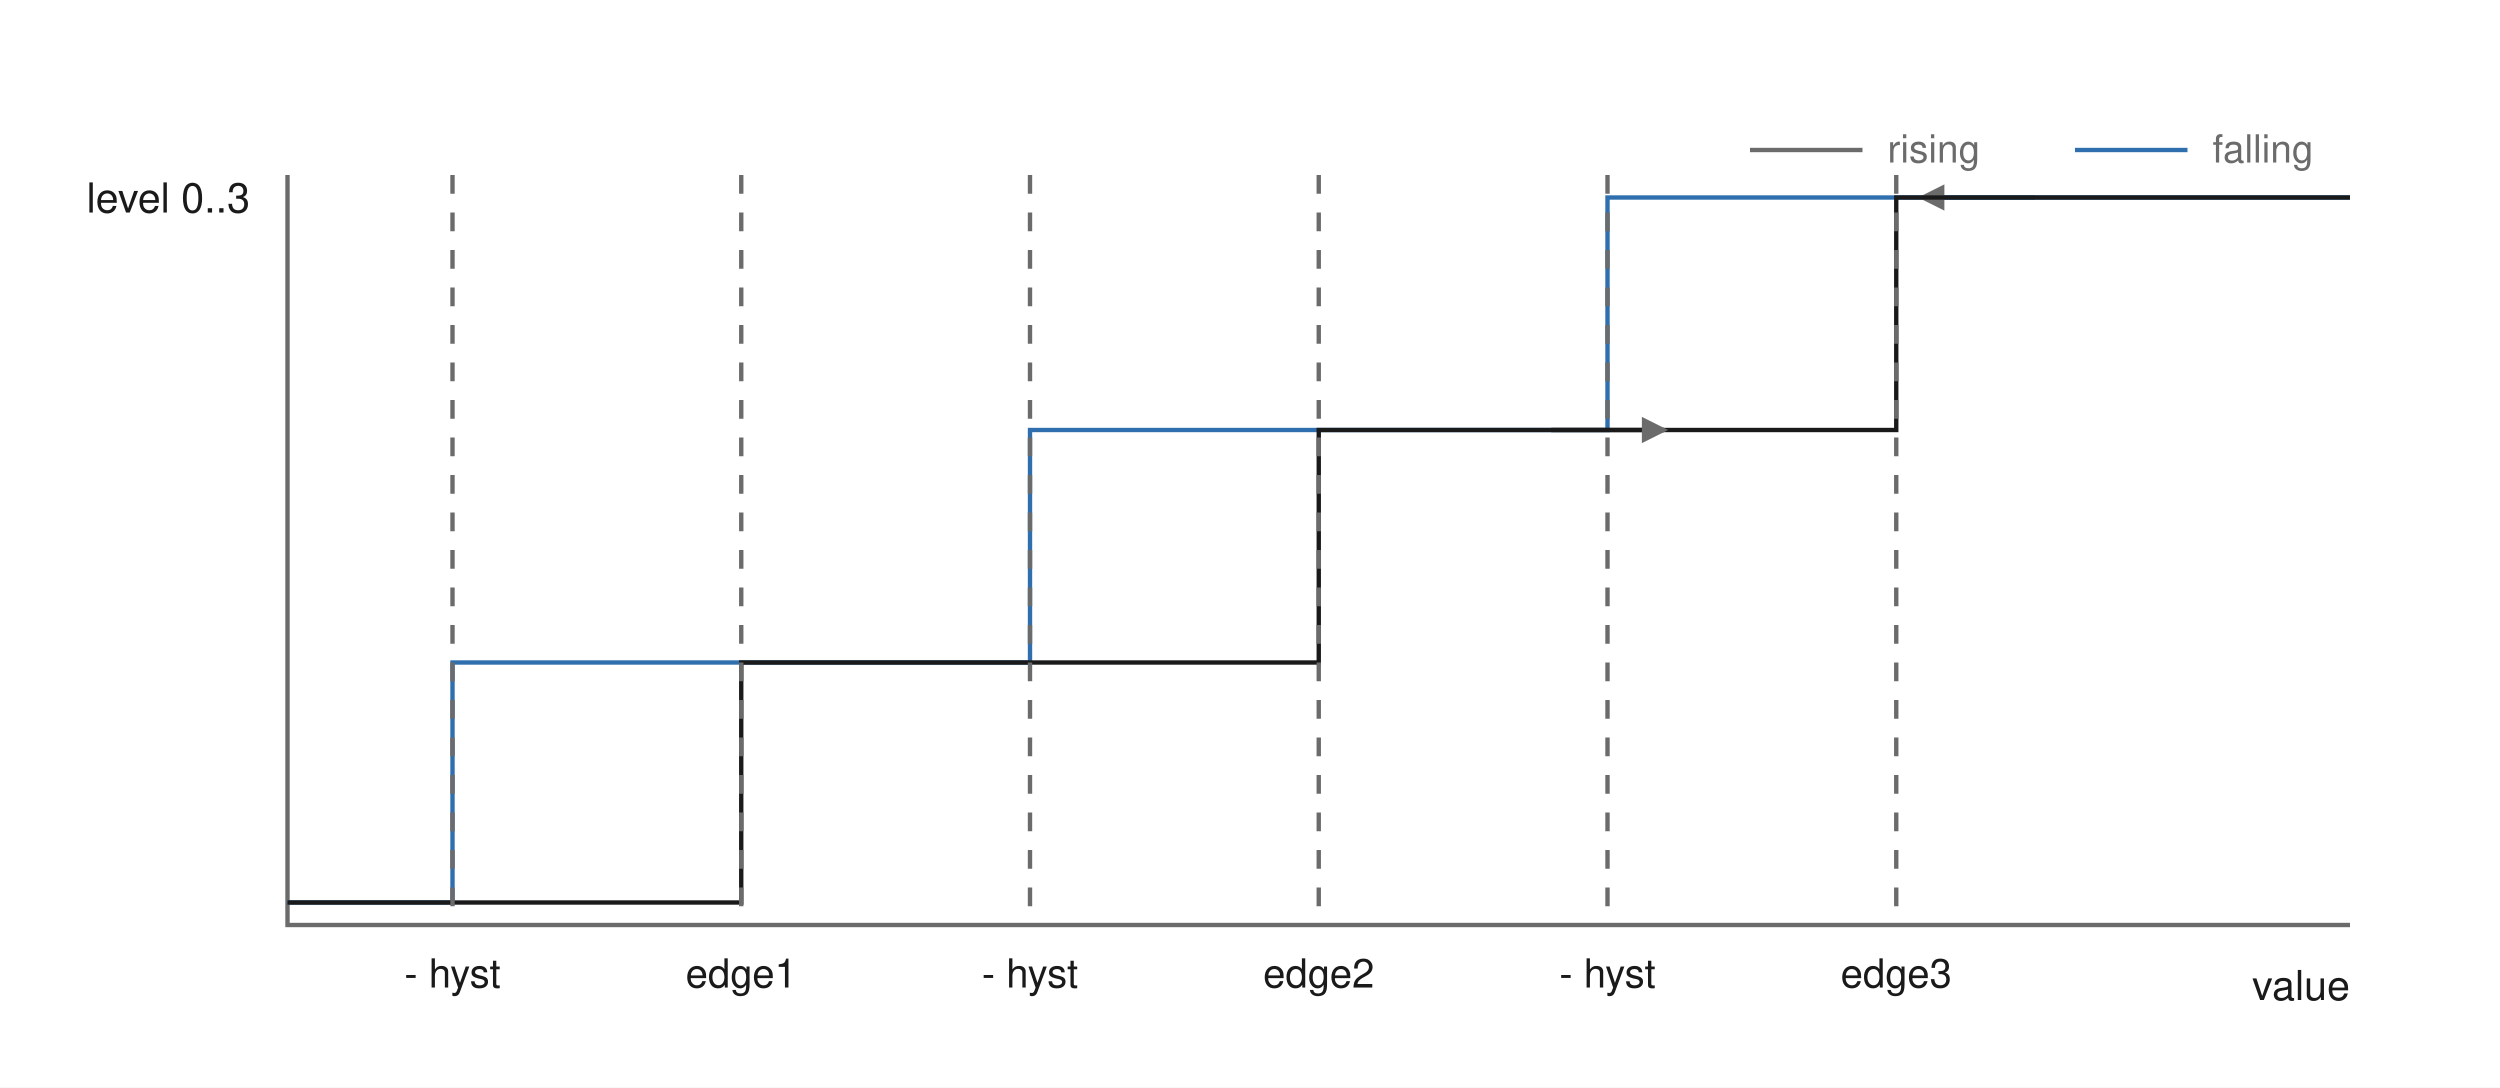
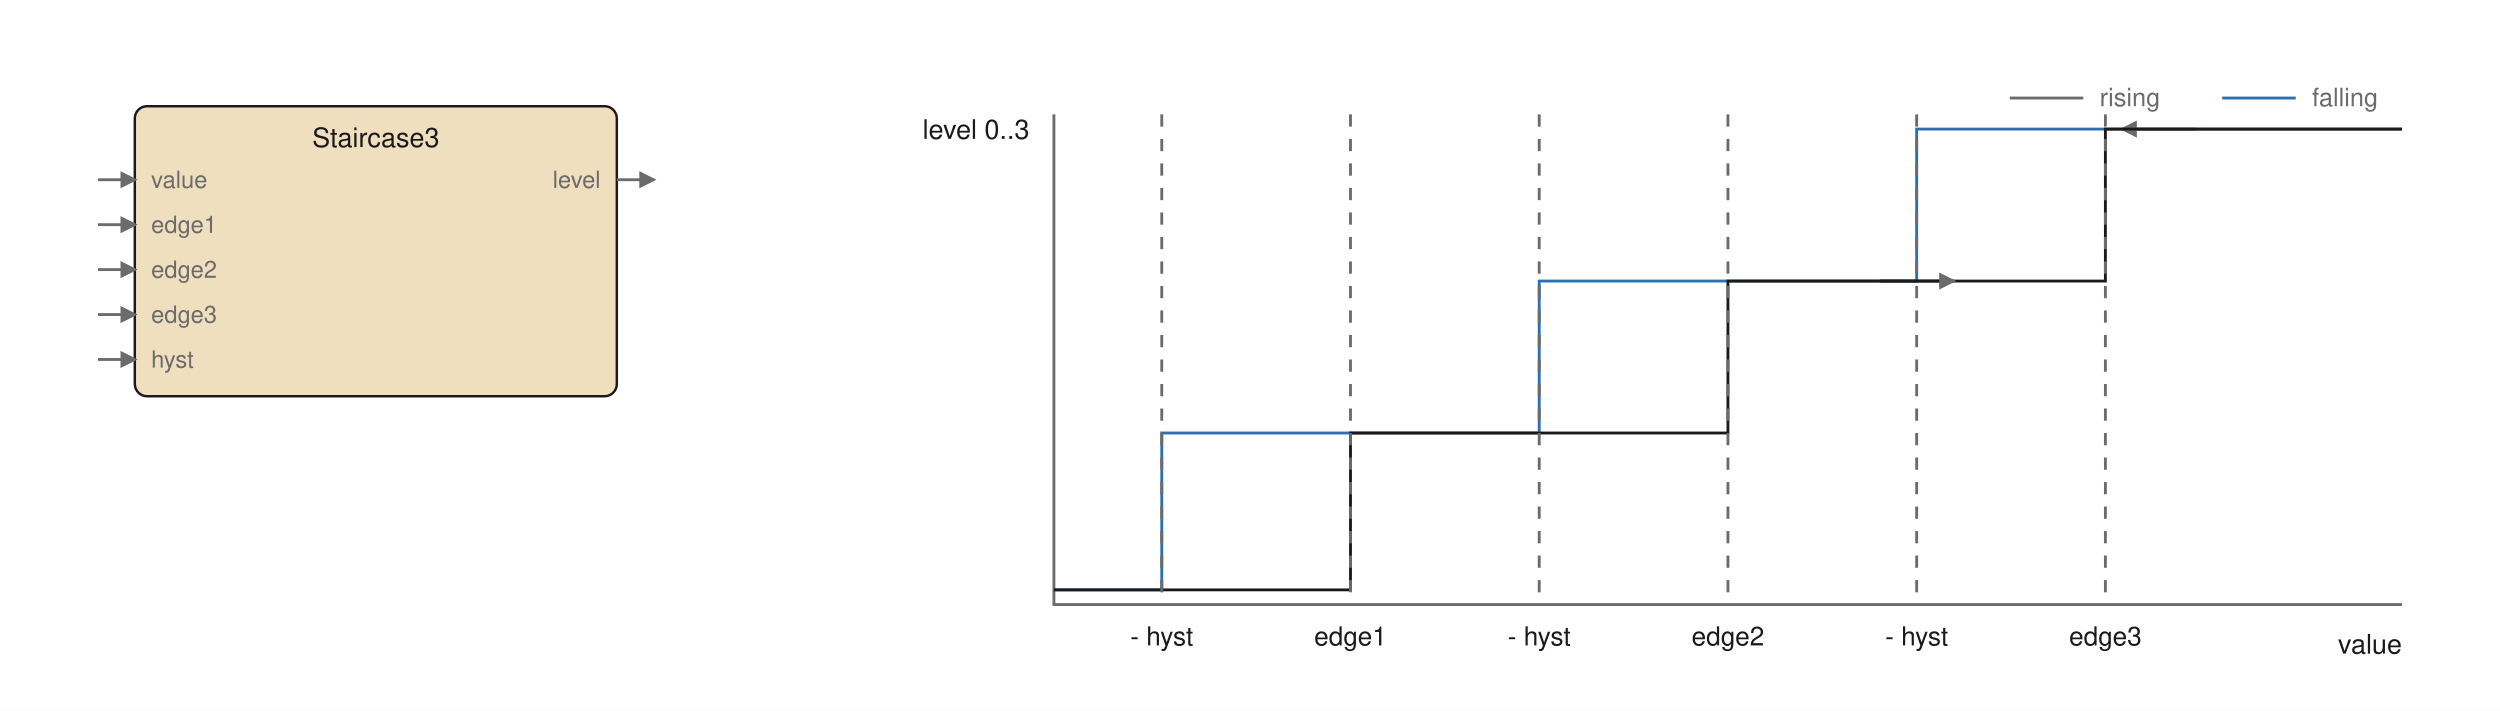
- <svg xmlns="http://www.w3.org/2000/svg" width="400" height="174" viewBox="0 0 400 174" style="max-width:100%;height:auto" content="&lt;mxfile host=&quot;app.diagrams.net&quot; type=&quot;device&quot;&gt;&lt;diagram id=&quot;block_Staircase3&quot; name=&quot;block_Staircase3&quot;&gt;&lt;mxGraphModel dx=&quot;400&quot; dy=&quot;174&quot; grid=&quot;0&quot; gridSize=&quot;10&quot; guides=&quot;1&quot; tooltips=&quot;1&quot; connect=&quot;1&quot; arrows=&quot;1&quot; fold=&quot;1&quot; page=&quot;1&quot; pageScale=&quot;1&quot; pageWidth=&quot;400&quot; pageHeight=&quot;174&quot; math=&quot;0&quot; shadow=&quot;0&quot;&gt;&lt;root&gt;&lt;mxCell id=&quot;0&quot;/&gt;&lt;mxCell id=&quot;1&quot; parent=&quot;0&quot;/&gt;&lt;mxCell id=&quot;e2&quot; value=&quot;&quot; style=&quot;edgeStyle=none;html=1;strokeColor=#6b6b6b;endArrow=none&quot; edge=&quot;1&quot; parent=&quot;1&quot;&gt;&lt;mxGeometry relative=&quot;1&quot; as=&quot;geometry&quot;&gt;&lt;mxPoint x=&quot;46&quot; y=&quot;28&quot; as=&quot;sourcePoint&quot;/&gt;&lt;mxPoint x=&quot;376&quot; y=&quot;148&quot; as=&quot;targetPoint&quot;/&gt;&lt;Array as=&quot;points&quot;&gt;&lt;mxPoint x=&quot;46&quot; y=&quot;148&quot;/&gt;&lt;/Array&gt;&lt;/mxGeometry&gt;&lt;/mxCell&gt;&lt;mxCell id=&quot;n3&quot; value=&quot;level 0..3&quot; style=&quot;text;html=1;fontSize=6;fontColor=#1a1a1a;align=left&quot; vertex=&quot;1&quot; parent=&quot;1&quot;&gt;&lt;mxGeometry x=&quot;40&quot; y=&quot;27.4&quot; width=&quot;50&quot; height=&quot;10.6&quot; as=&quot;geometry&quot;/&gt;&lt;/mxCell&gt;&lt;mxCell id=&quot;n4&quot; value=&quot;value&quot; style=&quot;text;html=1;fontSize=6;fontColor=#1a1a1a;align=left&quot; vertex=&quot;1&quot; parent=&quot;1&quot;&gt;&lt;mxGeometry x=&quot;376&quot; y=&quot;153.4&quot; width=&quot;40&quot; height=&quot;10.6&quot; as=&quot;geometry&quot;/&gt;&lt;/mxCell&gt;&lt;mxCell id=&quot;e5&quot; value=&quot;&quot; style=&quot;edgeStyle=none;html=1;strokeColor=#2f6fae;endArrow=none&quot; edge=&quot;1&quot; parent=&quot;1&quot;&gt;&lt;mxGeometry relative=&quot;1&quot; as=&quot;geometry&quot;&gt;&lt;mxPoint x=&quot;376.0&quot; y=&quot;31.6&quot; as=&quot;sourcePoint&quot;/&gt;&lt;mxPoint x=&quot;46.0&quot; y=&quot;144.4&quot; as=&quot;targetPoint&quot;/&gt;&lt;Array as=&quot;points&quot;&gt;&lt;mxPoint x=&quot;257.2&quot; y=&quot;31.6&quot;/&gt;&lt;mxPoint x=&quot;257.2&quot; y=&quot;68.8&quot;/&gt;&lt;mxPoint x=&quot;164.8&quot; y=&quot;68.8&quot;/&gt;&lt;mxPoint x=&quot;164.8&quot; y=&quot;106.0&quot;/&gt;&lt;mxPoint x=&quot;72.4&quot; y=&quot;106.0&quot;/&gt;&lt;mxPoint x=&quot;72.4&quot; y=&quot;144.4&quot;/&gt;&lt;/Array&gt;&lt;/mxGeometry&gt;&lt;/mxCell&gt;&lt;mxCell id=&quot;e6&quot; value=&quot;&quot; style=&quot;edgeStyle=none;html=1;strokeColor=#2f6fae;endArrow=block&quot; edge=&quot;1&quot; parent=&quot;1&quot;&gt;&lt;mxGeometry relative=&quot;1&quot; as=&quot;geometry&quot;&gt;&lt;mxPoint x=&quot;325.6&quot; y=&quot;31.6&quot; as=&quot;sourcePoint&quot;/&gt;&lt;mxPoint x=&quot;307.6&quot; y=&quot;31.6&quot; as=&quot;targetPoint&quot;/&gt;&lt;/mxGeometry&gt;&lt;/mxCell&gt;&lt;mxCell id=&quot;e7&quot; value=&quot;&quot; style=&quot;edgeStyle=none;html=1;strokeColor=#1a1a1a;endArrow=none&quot; edge=&quot;1&quot; parent=&quot;1&quot;&gt;&lt;mxGeometry relative=&quot;1&quot; as=&quot;geometry&quot;&gt;&lt;mxPoint x=&quot;46.0&quot; y=&quot;144.4&quot; as=&quot;sourcePoint&quot;/&gt;&lt;mxPoint x=&quot;376.0&quot; y=&quot;31.6&quot; as=&quot;targetPoint&quot;/&gt;&lt;Array as=&quot;points&quot;&gt;&lt;mxPoint x=&quot;118.6&quot; y=&quot;144.4&quot;/&gt;&lt;mxPoint x=&quot;118.6&quot; y=&quot;106.0&quot;/&gt;&lt;mxPoint x=&quot;211.0&quot; y=&quot;106.0&quot;/&gt;&lt;mxPoint x=&quot;211.0&quot; y=&quot;68.8&quot;/&gt;&lt;mxPoint x=&quot;303.4&quot; y=&quot;68.8&quot;/&gt;&lt;mxPoint x=&quot;303.4&quot; y=&quot;31.6&quot;/&gt;&lt;/Array&gt;&lt;/mxGeometry&gt;&lt;/mxCell&gt;&lt;mxCell id=&quot;e8&quot; value=&quot;&quot; style=&quot;edgeStyle=none;html=1;strokeColor=#1a1a1a;endArrow=block&quot; edge=&quot;1&quot; parent=&quot;1&quot;&gt;&lt;mxGeometry relative=&quot;1&quot; as=&quot;geometry&quot;&gt;&lt;mxPoint x=&quot;248.2&quot; y=&quot;68.8&quot; as=&quot;sourcePoint&quot;/&gt;&lt;mxPoint x=&quot;266.2&quot; y=&quot;68.8&quot; as=&quot;targetPoint&quot;/&gt;&lt;/mxGeometry&gt;&lt;/mxCell&gt;&lt;mxCell id=&quot;e9&quot; value=&quot;&quot; style=&quot;edgeStyle=none;html=1;strokeColor=#6b6b6b;endArrow=none&quot; edge=&quot;1&quot; parent=&quot;1&quot;&gt;&lt;mxGeometry relative=&quot;1&quot; as=&quot;geometry&quot;&gt;&lt;mxPoint x=&quot;280&quot; y=&quot;24&quot; as=&quot;sourcePoint&quot;/&gt;&lt;mxPoint x=&quot;298&quot; y=&quot;24&quot; as=&quot;targetPoint&quot;/&gt;&lt;/mxGeometry&gt;&lt;/mxCell&gt;&lt;mxCell id=&quot;n10&quot; value=&quot;rising&quot; style=&quot;text;html=1;fontSize=6;fontColor=#6b6b6b;align=left&quot; vertex=&quot;1&quot; parent=&quot;1&quot;&gt;&lt;mxGeometry x=&quot;302&quot; y=&quot;19.8&quot; width=&quot;40&quot; height=&quot;10.2&quot; as=&quot;geometry&quot;/&gt;&lt;/mxCell&gt;&lt;mxCell id=&quot;e11&quot; value=&quot;&quot; style=&quot;edgeStyle=none;html=1;strokeColor=#2f6fae;endArrow=none&quot; edge=&quot;1&quot; parent=&quot;1&quot;&gt;&lt;mxGeometry relative=&quot;1&quot; as=&quot;geometry&quot;&gt;&lt;mxPoint x=&quot;332&quot; y=&quot;24&quot; as=&quot;sourcePoint&quot;/&gt;&lt;mxPoint x=&quot;350&quot; y=&quot;24&quot; as=&quot;targetPoint&quot;/&gt;&lt;/mxGeometry&gt;&lt;/mxCell&gt;&lt;mxCell id=&quot;n12&quot; value=&quot;falling&quot; style=&quot;text;html=1;fontSize=6;fontColor=#6b6b6b;align=left&quot; vertex=&quot;1&quot; parent=&quot;1&quot;&gt;&lt;mxGeometry x=&quot;354&quot; y=&quot;19.8&quot; width=&quot;40&quot; height=&quot;10.2&quot; as=&quot;geometry&quot;/&gt;&lt;/mxCell&gt;&lt;mxCell id=&quot;e13&quot; value=&quot;&quot; style=&quot;edgeStyle=none;html=1;strokeColor=#6b6b6b;endArrow=none;dashed=1&quot; edge=&quot;1&quot; parent=&quot;1&quot;&gt;&lt;mxGeometry relative=&quot;1&quot; as=&quot;geometry&quot;&gt;&lt;mxPoint x=&quot;72.4&quot; y=&quot;28&quot; as=&quot;sourcePoint&quot;/&gt;&lt;mxPoint x=&quot;72.4&quot; y=&quot;148&quot; as=&quot;targetPoint&quot;/&gt;&lt;/mxGeometry&gt;&lt;/mxCell&gt;&lt;mxCell id=&quot;n14&quot; value=&quot;- hyst&quot; style=&quot;text;html=1;fontSize=6;fontColor=#1a1a1a;align=center&quot; vertex=&quot;1&quot; parent=&quot;1&quot;&gt;&lt;mxGeometry x=&quot;72.4&quot; y=&quot;151.6&quot; width=&quot;40&quot; height=&quot;10.4&quot; as=&quot;geometry&quot;/&gt;&lt;/mxCell&gt;&lt;mxCell id=&quot;e15&quot; value=&quot;&quot; style=&quot;edgeStyle=none;html=1;strokeColor=#6b6b6b;endArrow=none;dashed=1&quot; edge=&quot;1&quot; parent=&quot;1&quot;&gt;&lt;mxGeometry relative=&quot;1&quot; as=&quot;geometry&quot;&gt;&lt;mxPoint x=&quot;118.6&quot; y=&quot;28&quot; as=&quot;sourcePoint&quot;/&gt;&lt;mxPoint x=&quot;118.6&quot; y=&quot;148&quot; as=&quot;targetPoint&quot;/&gt;&lt;/mxGeometry&gt;&lt;/mxCell&gt;&lt;mxCell id=&quot;n16&quot; value=&quot;edge1&quot; style=&quot;text;html=1;fontSize=6;fontColor=#1a1a1a;align=center&quot; vertex=&quot;1&quot; parent=&quot;1&quot;&gt;&lt;mxGeometry x=&quot;118.6&quot; y=&quot;151.6&quot; width=&quot;40&quot; height=&quot;10.4&quot; as=&quot;geometry&quot;/&gt;&lt;/mxCell&gt;&lt;mxCell id=&quot;e17&quot; value=&quot;&quot; style=&quot;edgeStyle=none;html=1;strokeColor=#6b6b6b;endArrow=none;dashed=1&quot; edge=&quot;1&quot; parent=&quot;1&quot;&gt;&lt;mxGeometry relative=&quot;1&quot; as=&quot;geometry&quot;&gt;&lt;mxPoint x=&quot;164.8&quot; y=&quot;28&quot; as=&quot;sourcePoint&quot;/&gt;&lt;mxPoint x=&quot;164.8&quot; y=&quot;148&quot; as=&quot;targetPoint&quot;/&gt;&lt;/mxGeometry&gt;&lt;/mxCell&gt;&lt;mxCell id=&quot;n18&quot; value=&quot;- hyst&quot; style=&quot;text;html=1;fontSize=6;fontColor=#1a1a1a;align=center&quot; vertex=&quot;1&quot; parent=&quot;1&quot;&gt;&lt;mxGeometry x=&quot;164.8&quot; y=&quot;151.6&quot; width=&quot;40&quot; height=&quot;10.4&quot; as=&quot;geometry&quot;/&gt;&lt;/mxCell&gt;&lt;mxCell id=&quot;e19&quot; value=&quot;&quot; style=&quot;edgeStyle=none;html=1;strokeColor=#6b6b6b;endArrow=none;dashed=1&quot; edge=&quot;1&quot; parent=&quot;1&quot;&gt;&lt;mxGeometry relative=&quot;1&quot; as=&quot;geometry&quot;&gt;&lt;mxPoint x=&quot;211.0&quot; y=&quot;28&quot; as=&quot;sourcePoint&quot;/&gt;&lt;mxPoint x=&quot;211.0&quot; y=&quot;148&quot; as=&quot;targetPoint&quot;/&gt;&lt;/mxGeometry&gt;&lt;/mxCell&gt;&lt;mxCell id=&quot;n20&quot; value=&quot;edge2&quot; style=&quot;text;html=1;fontSize=6;fontColor=#1a1a1a;align=center&quot; vertex=&quot;1&quot; parent=&quot;1&quot;&gt;&lt;mxGeometry x=&quot;211.0&quot; y=&quot;151.6&quot; width=&quot;40&quot; height=&quot;10.4&quot; as=&quot;geometry&quot;/&gt;&lt;/mxCell&gt;&lt;mxCell id=&quot;e21&quot; value=&quot;&quot; style=&quot;edgeStyle=none;html=1;strokeColor=#6b6b6b;endArrow=none;dashed=1&quot; edge=&quot;1&quot; parent=&quot;1&quot;&gt;&lt;mxGeometry relative=&quot;1&quot; as=&quot;geometry&quot;&gt;&lt;mxPoint x=&quot;257.2&quot; y=&quot;28&quot; as=&quot;sourcePoint&quot;/&gt;&lt;mxPoint x=&quot;257.2&quot; y=&quot;148&quot; as=&quot;targetPoint&quot;/&gt;&lt;/mxGeometry&gt;&lt;/mxCell&gt;&lt;mxCell id=&quot;n22&quot; value=&quot;- hyst&quot; style=&quot;text;html=1;fontSize=6;fontColor=#1a1a1a;align=center&quot; vertex=&quot;1&quot; parent=&quot;1&quot;&gt;&lt;mxGeometry x=&quot;257.2&quot; y=&quot;151.6&quot; width=&quot;40&quot; height=&quot;10.4&quot; as=&quot;geometry&quot;/&gt;&lt;/mxCell&gt;&lt;mxCell id=&quot;e23&quot; value=&quot;&quot; style=&quot;edgeStyle=none;html=1;strokeColor=#6b6b6b;endArrow=none;dashed=1&quot; edge=&quot;1&quot; parent=&quot;1&quot;&gt;&lt;mxGeometry relative=&quot;1&quot; as=&quot;geometry&quot;&gt;&lt;mxPoint x=&quot;303.4&quot; y=&quot;28&quot; as=&quot;sourcePoint&quot;/&gt;&lt;mxPoint x=&quot;303.4&quot; y=&quot;148&quot; as=&quot;targetPoint&quot;/&gt;&lt;/mxGeometry&gt;&lt;/mxCell&gt;&lt;mxCell id=&quot;n24&quot; value=&quot;edge3&quot; style=&quot;text;html=1;fontSize=6;fontColor=#1a1a1a;align=center&quot; vertex=&quot;1&quot; parent=&quot;1&quot;&gt;&lt;mxGeometry x=&quot;303.4&quot; y=&quot;151.6&quot; width=&quot;40&quot; height=&quot;10.4&quot; as=&quot;geometry&quot;/&gt;&lt;/mxCell&gt;&lt;/root&gt;&lt;/mxGraphModel&gt;&lt;/diagram&gt;&lt;/mxfile&gt;">
+ <svg xmlns="http://www.w3.org/2000/svg" width="612.0" height="174" viewBox="0 0 612.0 174" style="max-width:100%;height:auto" content="&lt;mxfile host=&quot;app.diagrams.net&quot; type=&quot;device&quot;&gt;&lt;diagram id=&quot;block_Staircase3&quot; name=&quot;block_Staircase3&quot;&gt;&lt;mxGraphModel dx=&quot;612.0&quot; dy=&quot;174&quot; grid=&quot;0&quot; gridSize=&quot;10&quot; guides=&quot;1&quot; tooltips=&quot;1&quot; connect=&quot;1&quot; arrows=&quot;1&quot; fold=&quot;1&quot; page=&quot;1&quot; pageScale=&quot;1&quot; pageWidth=&quot;612.0&quot; pageHeight=&quot;174&quot; math=&quot;0&quot; shadow=&quot;0&quot;&gt;&lt;root&gt;&lt;mxCell id=&quot;0&quot;/&gt;&lt;mxCell id=&quot;1&quot; parent=&quot;0&quot;/&gt;&lt;mxCell id=&quot;n2&quot; value=&quot;&quot; style=&quot;rounded=1;fillColor=#f0dfbe;strokeColor=#1a1a1a;whiteSpace=wrap;html=1;fontSize=8&quot; vertex=&quot;1&quot; parent=&quot;1&quot;&gt;&lt;mxGeometry x=&quot;33.0&quot; y=&quot;26.0&quot; width=&quot;118.0&quot; height=&quot;71&quot; as=&quot;geometry&quot;/&gt;&lt;/mxCell&gt;&lt;mxCell id=&quot;n3&quot; value=&quot;Staircase3&quot; style=&quot;text;html=1;fontSize=6;fontColor=#1a1a1a;align=center&quot; vertex=&quot;1&quot; parent=&quot;1&quot;&gt;&lt;mxGeometry x=&quot;92.0&quot; y=&quot;29.4&quot; width=&quot;50&quot; height=&quot;10.6&quot; as=&quot;geometry&quot;/&gt;&lt;/mxCell&gt;&lt;mxCell id=&quot;n4&quot; value=&quot;value&quot; style=&quot;text;html=1;fontSize=5;fontColor=#6b6b6b;align=left&quot; vertex=&quot;1&quot; parent=&quot;1&quot;&gt;&lt;mxGeometry x=&quot;37.0&quot; y=&quot;40.2&quot; width=&quot;40&quot; height=&quot;9.8&quot; as=&quot;geometry&quot;/&gt;&lt;/mxCell&gt;&lt;mxCell id=&quot;e5&quot; value=&quot;&quot; style=&quot;edgeStyle=none;html=1;strokeColor=#6b6b6b;endArrow=block&quot; edge=&quot;1&quot; parent=&quot;1&quot;&gt;&lt;mxGeometry relative=&quot;1&quot; as=&quot;geometry&quot;&gt;&lt;mxPoint x=&quot;24.0&quot; y=&quot;44.0&quot; as=&quot;sourcePoint&quot;/&gt;&lt;mxPoint x=&quot;33.0&quot; y=&quot;44.0&quot; as=&quot;targetPoint&quot;/&gt;&lt;/mxGeometry&gt;&lt;/mxCell&gt;&lt;mxCell id=&quot;n6&quot; value=&quot;edge1&quot; style=&quot;text;html=1;fontSize=5;fontColor=#6b6b6b;align=left&quot; vertex=&quot;1&quot; parent=&quot;1&quot;&gt;&lt;mxGeometry x=&quot;37.0&quot; y=&quot;51.2&quot; width=&quot;40&quot; height=&quot;9.8&quot; as=&quot;geometry&quot;/&gt;&lt;/mxCell&gt;&lt;mxCell id=&quot;e7&quot; value=&quot;&quot; style=&quot;edgeStyle=none;html=1;strokeColor=#6b6b6b;endArrow=block&quot; edge=&quot;1&quot; parent=&quot;1&quot;&gt;&lt;mxGeometry relative=&quot;1&quot; as=&quot;geometry&quot;&gt;&lt;mxPoint x=&quot;24.0&quot; y=&quot;55.0&quot; as=&quot;sourcePoint&quot;/&gt;&lt;mxPoint x=&quot;33.0&quot; y=&quot;55.0&quot; as=&quot;targetPoint&quot;/&gt;&lt;/mxGeometry&gt;&lt;/mxCell&gt;&lt;mxCell id=&quot;n8&quot; value=&quot;edge2&quot; style=&quot;text;html=1;fontSize=5;fontColor=#6b6b6b;align=left&quot; vertex=&quot;1&quot; parent=&quot;1&quot;&gt;&lt;mxGeometry x=&quot;37.0&quot; y=&quot;62.2&quot; width=&quot;40&quot; height=&quot;9.8&quot; as=&quot;geometry&quot;/&gt;&lt;/mxCell&gt;&lt;mxCell id=&quot;e9&quot; value=&quot;&quot; style=&quot;edgeStyle=none;html=1;strokeColor=#6b6b6b;endArrow=block&quot; edge=&quot;1&quot; parent=&quot;1&quot;&gt;&lt;mxGeometry relative=&quot;1&quot; as=&quot;geometry&quot;&gt;&lt;mxPoint x=&quot;24.0&quot; y=&quot;66.0&quot; as=&quot;sourcePoint&quot;/&gt;&lt;mxPoint x=&quot;33.0&quot; y=&quot;66.0&quot; as=&quot;targetPoint&quot;/&gt;&lt;/mxGeometry&gt;&lt;/mxCell&gt;&lt;mxCell id=&quot;n10&quot; value=&quot;edge3&quot; style=&quot;text;html=1;fontSize=5;fontColor=#6b6b6b;align=left&quot; vertex=&quot;1&quot; parent=&quot;1&quot;&gt;&lt;mxGeometry x=&quot;37.0&quot; y=&quot;73.2&quot; width=&quot;40&quot; height=&quot;9.8&quot; as=&quot;geometry&quot;/&gt;&lt;/mxCell&gt;&lt;mxCell id=&quot;e11&quot; value=&quot;&quot; style=&quot;edgeStyle=none;html=1;strokeColor=#6b6b6b;endArrow=block&quot; edge=&quot;1&quot; parent=&quot;1&quot;&gt;&lt;mxGeometry relative=&quot;1&quot; as=&quot;geometry&quot;&gt;&lt;mxPoint x=&quot;24.0&quot; y=&quot;77.0&quot; as=&quot;sourcePoint&quot;/&gt;&lt;mxPoint x=&quot;33.0&quot; y=&quot;77.0&quot; as=&quot;targetPoint&quot;/&gt;&lt;/mxGeometry&gt;&lt;/mxCell&gt;&lt;mxCell id=&quot;n12&quot; value=&quot;hyst&quot; style=&quot;text;html=1;fontSize=5;fontColor=#6b6b6b;align=left&quot; vertex=&quot;1&quot; parent=&quot;1&quot;&gt;&lt;mxGeometry x=&quot;37.0&quot; y=&quot;84.2&quot; width=&quot;40&quot; height=&quot;9.8&quot; as=&quot;geometry&quot;/&gt;&lt;/mxCell&gt;&lt;mxCell id=&quot;e13&quot; value=&quot;&quot; style=&quot;edgeStyle=none;html=1;strokeColor=#6b6b6b;endArrow=block&quot; edge=&quot;1&quot; parent=&quot;1&quot;&gt;&lt;mxGeometry relative=&quot;1&quot; as=&quot;geometry&quot;&gt;&lt;mxPoint x=&quot;24.0&quot; y=&quot;88.0&quot; as=&quot;sourcePoint&quot;/&gt;&lt;mxPoint x=&quot;33.0&quot; y=&quot;88.0&quot; as=&quot;targetPoint&quot;/&gt;&lt;/mxGeometry&gt;&lt;/mxCell&gt;&lt;mxCell id=&quot;n14&quot; value=&quot;level&quot; style=&quot;text;html=1;fontSize=5;fontColor=#6b6b6b;align=left&quot; vertex=&quot;1&quot; parent=&quot;1&quot;&gt;&lt;mxGeometry x=&quot;147.0&quot; y=&quot;40.2&quot; width=&quot;40&quot; height=&quot;9.8&quot; as=&quot;geometry&quot;/&gt;&lt;/mxCell&gt;&lt;mxCell id=&quot;e15&quot; value=&quot;&quot; style=&quot;edgeStyle=none;html=1;strokeColor=#6b6b6b;endArrow=block&quot; edge=&quot;1&quot; parent=&quot;1&quot;&gt;&lt;mxGeometry relative=&quot;1&quot; as=&quot;geometry&quot;&gt;&lt;mxPoint x=&quot;151.0&quot; y=&quot;44.0&quot; as=&quot;sourcePoint&quot;/&gt;&lt;mxPoint x=&quot;160.0&quot; y=&quot;44.0&quot; as=&quot;targetPoint&quot;/&gt;&lt;/mxGeometry&gt;&lt;/mxCell&gt;&lt;mxCell id=&quot;e16&quot; value=&quot;&quot; style=&quot;edgeStyle=none;html=1;strokeColor=#6b6b6b;endArrow=none&quot; edge=&quot;1&quot; parent=&quot;1&quot;&gt;&lt;mxGeometry relative=&quot;1&quot; as=&quot;geometry&quot;&gt;&lt;mxPoint x=&quot;258.0&quot; y=&quot;28.0&quot; as=&quot;sourcePoint&quot;/&gt;&lt;mxPoint x=&quot;588.0&quot; y=&quot;148.0&quot; as=&quot;targetPoint&quot;/&gt;&lt;Array as=&quot;points&quot;&gt;&lt;mxPoint x=&quot;258.0&quot; y=&quot;148.0&quot;/&gt;&lt;/Array&gt;&lt;/mxGeometry&gt;&lt;/mxCell&gt;&lt;mxCell id=&quot;n17&quot; value=&quot;level 0..3&quot; style=&quot;text;html=1;fontSize=6;fontColor=#1a1a1a;align=left&quot; vertex=&quot;1&quot; parent=&quot;1&quot;&gt;&lt;mxGeometry x=&quot;252.0&quot; y=&quot;27.4&quot; width=&quot;50&quot; height=&quot;10.6&quot; as=&quot;geometry&quot;/&gt;&lt;/mxCell&gt;&lt;mxCell id=&quot;n18&quot; value=&quot;value&quot; style=&quot;text;html=1;fontSize=6;fontColor=#1a1a1a;align=left&quot; vertex=&quot;1&quot; parent=&quot;1&quot;&gt;&lt;mxGeometry x=&quot;588.0&quot; y=&quot;153.4&quot; width=&quot;40&quot; height=&quot;10.6&quot; as=&quot;geometry&quot;/&gt;&lt;/mxCell&gt;&lt;mxCell id=&quot;e19&quot; value=&quot;&quot; style=&quot;edgeStyle=none;html=1;strokeColor=#2f6fae;endArrow=none&quot; edge=&quot;1&quot; parent=&quot;1&quot;&gt;&lt;mxGeometry relative=&quot;1&quot; as=&quot;geometry&quot;&gt;&lt;mxPoint x=&quot;588.0&quot; y=&quot;31.6&quot; as=&quot;sourcePoint&quot;/&gt;&lt;mxPoint x=&quot;258.0&quot; y=&quot;144.4&quot; as=&quot;targetPoint&quot;/&gt;&lt;Array as=&quot;points&quot;&gt;&lt;mxPoint x=&quot;469.2&quot; y=&quot;31.6&quot;/&gt;&lt;mxPoint x=&quot;469.2&quot; y=&quot;68.8&quot;/&gt;&lt;mxPoint x=&quot;376.8&quot; y=&quot;68.8&quot;/&gt;&lt;mxPoint x=&quot;376.8&quot; y=&quot;106.0&quot;/&gt;&lt;mxPoint x=&quot;284.4&quot; y=&quot;106.0&quot;/&gt;&lt;mxPoint x=&quot;284.4&quot; y=&quot;144.4&quot;/&gt;&lt;/Array&gt;&lt;/mxGeometry&gt;&lt;/mxCell&gt;&lt;mxCell id=&quot;e20&quot; value=&quot;&quot; style=&quot;edgeStyle=none;html=1;strokeColor=#2f6fae;endArrow=block&quot; edge=&quot;1&quot; parent=&quot;1&quot;&gt;&lt;mxGeometry relative=&quot;1&quot; as=&quot;geometry&quot;&gt;&lt;mxPoint x=&quot;537.6&quot; y=&quot;31.6&quot; as=&quot;sourcePoint&quot;/&gt;&lt;mxPoint x=&quot;519.6&quot; y=&quot;31.6&quot; as=&quot;targetPoint&quot;/&gt;&lt;/mxGeometry&gt;&lt;/mxCell&gt;&lt;mxCell id=&quot;e21&quot; value=&quot;&quot; style=&quot;edgeStyle=none;html=1;strokeColor=#1a1a1a;endArrow=none&quot; edge=&quot;1&quot; parent=&quot;1&quot;&gt;&lt;mxGeometry relative=&quot;1&quot; as=&quot;geometry&quot;&gt;&lt;mxPoint x=&quot;258.0&quot; y=&quot;144.4&quot; as=&quot;sourcePoint&quot;/&gt;&lt;mxPoint x=&quot;588.0&quot; y=&quot;31.6&quot; as=&quot;targetPoint&quot;/&gt;&lt;Array as=&quot;points&quot;&gt;&lt;mxPoint x=&quot;330.6&quot; y=&quot;144.4&quot;/&gt;&lt;mxPoint x=&quot;330.6&quot; y=&quot;106.0&quot;/&gt;&lt;mxPoint x=&quot;423.0&quot; y=&quot;106.0&quot;/&gt;&lt;mxPoint x=&quot;423.0&quot; y=&quot;68.8&quot;/&gt;&lt;mxPoint x=&quot;515.4&quot; y=&quot;68.8&quot;/&gt;&lt;mxPoint x=&quot;515.4&quot; y=&quot;31.6&quot;/&gt;&lt;/Array&gt;&lt;/mxGeometry&gt;&lt;/mxCell&gt;&lt;mxCell id=&quot;e22&quot; value=&quot;&quot; style=&quot;edgeStyle=none;html=1;strokeColor=#1a1a1a;endArrow=block&quot; edge=&quot;1&quot; parent=&quot;1&quot;&gt;&lt;mxGeometry relative=&quot;1&quot; as=&quot;geometry&quot;&gt;&lt;mxPoint x=&quot;460.2&quot; y=&quot;68.8&quot; as=&quot;sourcePoint&quot;/&gt;&lt;mxPoint x=&quot;478.2&quot; y=&quot;68.8&quot; as=&quot;targetPoint&quot;/&gt;&lt;/mxGeometry&gt;&lt;/mxCell&gt;&lt;mxCell id=&quot;e23&quot; value=&quot;&quot; style=&quot;edgeStyle=none;html=1;strokeColor=#6b6b6b;endArrow=none&quot; edge=&quot;1&quot; parent=&quot;1&quot;&gt;&lt;mxGeometry relative=&quot;1&quot; as=&quot;geometry&quot;&gt;&lt;mxPoint x=&quot;492.0&quot; y=&quot;24.0&quot; as=&quot;sourcePoint&quot;/&gt;&lt;mxPoint x=&quot;510.0&quot; y=&quot;24.0&quot; as=&quot;targetPoint&quot;/&gt;&lt;/mxGeometry&gt;&lt;/mxCell&gt;&lt;mxCell id=&quot;n24&quot; value=&quot;rising&quot; style=&quot;text;html=1;fontSize=6;fontColor=#6b6b6b;align=left&quot; vertex=&quot;1&quot; parent=&quot;1&quot;&gt;&lt;mxGeometry x=&quot;514.0&quot; y=&quot;19.8&quot; width=&quot;40&quot; height=&quot;10.2&quot; as=&quot;geometry&quot;/&gt;&lt;/mxCell&gt;&lt;mxCell id=&quot;e25&quot; value=&quot;&quot; style=&quot;edgeStyle=none;html=1;strokeColor=#2f6fae;endArrow=none&quot; edge=&quot;1&quot; parent=&quot;1&quot;&gt;&lt;mxGeometry relative=&quot;1&quot; as=&quot;geometry&quot;&gt;&lt;mxPoint x=&quot;544.0&quot; y=&quot;24.0&quot; as=&quot;sourcePoint&quot;/&gt;&lt;mxPoint x=&quot;562.0&quot; y=&quot;24.0&quot; as=&quot;targetPoint&quot;/&gt;&lt;/mxGeometry&gt;&lt;/mxCell&gt;&lt;mxCell id=&quot;n26&quot; value=&quot;falling&quot; style=&quot;text;html=1;fontSize=6;fontColor=#6b6b6b;align=left&quot; vertex=&quot;1&quot; parent=&quot;1&quot;&gt;&lt;mxGeometry x=&quot;566.0&quot; y=&quot;19.8&quot; width=&quot;40&quot; height=&quot;10.2&quot; as=&quot;geometry&quot;/&gt;&lt;/mxCell&gt;&lt;mxCell id=&quot;e27&quot; value=&quot;&quot; style=&quot;edgeStyle=none;html=1;strokeColor=#6b6b6b;endArrow=none;dashed=1&quot; edge=&quot;1&quot; parent=&quot;1&quot;&gt;&lt;mxGeometry relative=&quot;1&quot; as=&quot;geometry&quot;&gt;&lt;mxPoint x=&quot;284.4&quot; y=&quot;28.0&quot; as=&quot;sourcePoint&quot;/&gt;&lt;mxPoint x=&quot;284.4&quot; y=&quot;148.0&quot; as=&quot;targetPoint&quot;/&gt;&lt;/mxGeometry&gt;&lt;/mxCell&gt;&lt;mxCell id=&quot;n28&quot; value=&quot;- hyst&quot; style=&quot;text;html=1;fontSize=6;fontColor=#1a1a1a;align=center&quot; vertex=&quot;1&quot; parent=&quot;1&quot;&gt;&lt;mxGeometry x=&quot;284.4&quot; y=&quot;151.6&quot; width=&quot;40&quot; height=&quot;10.4&quot; as=&quot;geometry&quot;/&gt;&lt;/mxCell&gt;&lt;mxCell id=&quot;e29&quot; value=&quot;&quot; style=&quot;edgeStyle=none;html=1;strokeColor=#6b6b6b;endArrow=none;dashed=1&quot; edge=&quot;1&quot; parent=&quot;1&quot;&gt;&lt;mxGeometry relative=&quot;1&quot; as=&quot;geometry&quot;&gt;&lt;mxPoint x=&quot;330.6&quot; y=&quot;28.0&quot; as=&quot;sourcePoint&quot;/&gt;&lt;mxPoint x=&quot;330.6&quot; y=&quot;148.0&quot; as=&quot;targetPoint&quot;/&gt;&lt;/mxGeometry&gt;&lt;/mxCell&gt;&lt;mxCell id=&quot;n30&quot; value=&quot;edge1&quot; style=&quot;text;html=1;fontSize=6;fontColor=#1a1a1a;align=center&quot; vertex=&quot;1&quot; parent=&quot;1&quot;&gt;&lt;mxGeometry x=&quot;330.6&quot; y=&quot;151.6&quot; width=&quot;40&quot; height=&quot;10.4&quot; as=&quot;geometry&quot;/&gt;&lt;/mxCell&gt;&lt;mxCell id=&quot;e31&quot; value=&quot;&quot; style=&quot;edgeStyle=none;html=1;strokeColor=#6b6b6b;endArrow=none;dashed=1&quot; edge=&quot;1&quot; parent=&quot;1&quot;&gt;&lt;mxGeometry relative=&quot;1&quot; as=&quot;geometry&quot;&gt;&lt;mxPoint x=&quot;376.8&quot; y=&quot;28.0&quot; as=&quot;sourcePoint&quot;/&gt;&lt;mxPoint x=&quot;376.8&quot; y=&quot;148.0&quot; as=&quot;targetPoint&quot;/&gt;&lt;/mxGeometry&gt;&lt;/mxCell&gt;&lt;mxCell id=&quot;n32&quot; value=&quot;- hyst&quot; style=&quot;text;html=1;fontSize=6;fontColor=#1a1a1a;align=center&quot; vertex=&quot;1&quot; parent=&quot;1&quot;&gt;&lt;mxGeometry x=&quot;376.8&quot; y=&quot;151.6&quot; width=&quot;40&quot; height=&quot;10.4&quot; as=&quot;geometry&quot;/&gt;&lt;/mxCell&gt;&lt;mxCell id=&quot;e33&quot; value=&quot;&quot; style=&quot;edgeStyle=none;html=1;strokeColor=#6b6b6b;endArrow=none;dashed=1&quot; edge=&quot;1&quot; parent=&quot;1&quot;&gt;&lt;mxGeometry relative=&quot;1&quot; as=&quot;geometry&quot;&gt;&lt;mxPoint x=&quot;423.0&quot; y=&quot;28.0&quot; as=&quot;sourcePoint&quot;/&gt;&lt;mxPoint x=&quot;423.0&quot; y=&quot;148.0&quot; as=&quot;targetPoint&quot;/&gt;&lt;/mxGeometry&gt;&lt;/mxCell&gt;&lt;mxCell id=&quot;n34&quot; value=&quot;edge2&quot; style=&quot;text;html=1;fontSize=6;fontColor=#1a1a1a;align=center&quot; vertex=&quot;1&quot; parent=&quot;1&quot;&gt;&lt;mxGeometry x=&quot;423.0&quot; y=&quot;151.6&quot; width=&quot;40&quot; height=&quot;10.4&quot; as=&quot;geometry&quot;/&gt;&lt;/mxCell&gt;&lt;mxCell id=&quot;e35&quot; value=&quot;&quot; style=&quot;edgeStyle=none;html=1;strokeColor=#6b6b6b;endArrow=none;dashed=1&quot; edge=&quot;1&quot; parent=&quot;1&quot;&gt;&lt;mxGeometry relative=&quot;1&quot; as=&quot;geometry&quot;&gt;&lt;mxPoint x=&quot;469.2&quot; y=&quot;28.0&quot; as=&quot;sourcePoint&quot;/&gt;&lt;mxPoint x=&quot;469.2&quot; y=&quot;148.0&quot; as=&quot;targetPoint&quot;/&gt;&lt;/mxGeometry&gt;&lt;/mxCell&gt;&lt;mxCell id=&quot;n36&quot; value=&quot;- hyst&quot; style=&quot;text;html=1;fontSize=6;fontColor=#1a1a1a;align=center&quot; vertex=&quot;1&quot; parent=&quot;1&quot;&gt;&lt;mxGeometry x=&quot;469.2&quot; y=&quot;151.6&quot; width=&quot;40&quot; height=&quot;10.4&quot; as=&quot;geometry&quot;/&gt;&lt;/mxCell&gt;&lt;mxCell id=&quot;e37&quot; value=&quot;&quot; style=&quot;edgeStyle=none;html=1;strokeColor=#6b6b6b;endArrow=none;dashed=1&quot; edge=&quot;1&quot; parent=&quot;1&quot;&gt;&lt;mxGeometry relative=&quot;1&quot; as=&quot;geometry&quot;&gt;&lt;mxPoint x=&quot;515.4&quot; y=&quot;28.0&quot; as=&quot;sourcePoint&quot;/&gt;&lt;mxPoint x=&quot;515.4&quot; y=&quot;148.0&quot; as=&quot;targetPoint&quot;/&gt;&lt;/mxGeometry&gt;&lt;/mxCell&gt;&lt;mxCell id=&quot;n38&quot; value=&quot;edge3&quot; style=&quot;text;html=1;fontSize=6;fontColor=#1a1a1a;align=center&quot; vertex=&quot;1&quot; parent=&quot;1&quot;&gt;&lt;mxGeometry x=&quot;515.4&quot; y=&quot;151.6&quot; width=&quot;40&quot; height=&quot;10.4&quot; as=&quot;geometry&quot;/&gt;&lt;/mxCell&gt;&lt;/root&gt;&lt;/mxGraphModel&gt;&lt;/diagram&gt;&lt;/mxfile&gt;">
  <defs>
    <marker id="a" markerWidth="6" markerHeight="6" refX="5" refY="3" orient="auto">
      <path d="M0,0 L6,3 L0,6 z" fill="#6b6b6b" />
    </marker>
  </defs>
-   <rect width="400" height="174" fill="#ffffff" />
-   <polyline points="46,28 46,148 376,148" fill="none" stroke="#6b6b6b" stroke-width="0.7" />
-   <text x="40" y="34" font-family="Helvetica,Arial,sans-serif" font-size="6.6" fill="#1a1a1a" text-anchor="end">level 0..3</text>
-   <text x="376" y="160" font-family="Helvetica,Arial,sans-serif" font-size="6.6" fill="#1a1a1a" text-anchor="end">value</text>
-   <polyline points="376.0,31.6 257.2,31.6 257.2,68.8 164.8,68.8 164.8,106.0 72.4,106.0 72.4,144.4 46.0,144.4" fill="none" stroke="#2f6fae" stroke-width="0.7" />
-   <polyline points="325.6,31.6 307.6,31.6" fill="none" stroke="#2f6fae" stroke-width="0.7" marker-end="url(#a)" />
-   <polyline points="46.0,144.4 118.6,144.4 118.6,106.0 211.0,106.0 211.0,68.8 303.4,68.8 303.4,31.6 376.0,31.6" fill="none" stroke="#1a1a1a" stroke-width="0.7" />
-   <polyline points="248.2,68.8 266.2,68.8" fill="none" stroke="#1a1a1a" stroke-width="0.7" marker-end="url(#a)" />
-   <polyline points="280,24 298,24" fill="none" stroke="#6b6b6b" stroke-width="0.7" />
-   <text x="302" y="26" font-family="Helvetica,Arial,sans-serif" font-size="6.2" fill="#6b6b6b" text-anchor="start">rising</text>
-   <polyline points="332,24 350,24" fill="none" stroke="#2f6fae" stroke-width="0.7" />
-   <text x="354" y="26" font-family="Helvetica,Arial,sans-serif" font-size="6.2" fill="#6b6b6b" text-anchor="start">falling</text>
-   <polyline points="72.4,28 72.4,148" fill="none" stroke="#6b6b6b" stroke-width="0.7" stroke-dasharray="3,3" />
-   <text x="72.4" y="158" font-family="Helvetica,Arial,sans-serif" font-size="6.4" fill="#1a1a1a" text-anchor="middle">- hyst</text>
-   <polyline points="118.6,28 118.6,148" fill="none" stroke="#6b6b6b" stroke-width="0.7" stroke-dasharray="3,3" />
-   <text x="118.6" y="158" font-family="Helvetica,Arial,sans-serif" font-size="6.4" fill="#1a1a1a" text-anchor="middle">edge1</text>
-   <polyline points="164.8,28 164.8,148" fill="none" stroke="#6b6b6b" stroke-width="0.7" stroke-dasharray="3,3" />
-   <text x="164.8" y="158" font-family="Helvetica,Arial,sans-serif" font-size="6.4" fill="#1a1a1a" text-anchor="middle">- hyst</text>
-   <polyline points="211.0,28 211.0,148" fill="none" stroke="#6b6b6b" stroke-width="0.7" stroke-dasharray="3,3" />
-   <text x="211.0" y="158" font-family="Helvetica,Arial,sans-serif" font-size="6.4" fill="#1a1a1a" text-anchor="middle">edge2</text>
-   <polyline points="257.2,28 257.2,148" fill="none" stroke="#6b6b6b" stroke-width="0.7" stroke-dasharray="3,3" />
-   <text x="257.2" y="158" font-family="Helvetica,Arial,sans-serif" font-size="6.4" fill="#1a1a1a" text-anchor="middle">- hyst</text>
-   <polyline points="303.4,28 303.4,148" fill="none" stroke="#6b6b6b" stroke-width="0.7" stroke-dasharray="3,3" />
-   <text x="303.4" y="158" font-family="Helvetica,Arial,sans-serif" font-size="6.4" fill="#1a1a1a" text-anchor="middle">edge3</text>
+   <rect width="612.0" height="174" fill="#ffffff" />
+   <rect x="33.0" y="26.0" width="118.0" height="71" rx="3" fill="#f0dfbe" stroke="#1a1a1a" stroke-width="0.6" />
+   <text x="92.0" y="36.0" font-family="Helvetica,Arial,sans-serif" font-size="6.6" fill="#1a1a1a" text-anchor="middle">Staircase3</text>
+   <text x="37.0" y="46.0" font-family="Helvetica,Arial,sans-serif" font-size="5.8" fill="#6b6b6b" text-anchor="start">value</text>
+   <polyline points="24.0,44.0 33.0,44.0" fill="none" stroke="#6b6b6b" stroke-width="0.7" marker-end="url(#a)" />
+   <text x="37.0" y="57.0" font-family="Helvetica,Arial,sans-serif" font-size="5.8" fill="#6b6b6b" text-anchor="start">edge1</text>
+   <polyline points="24.0,55.0 33.0,55.0" fill="none" stroke="#6b6b6b" stroke-width="0.7" marker-end="url(#a)" />
+   <text x="37.0" y="68.0" font-family="Helvetica,Arial,sans-serif" font-size="5.8" fill="#6b6b6b" text-anchor="start">edge2</text>
+   <polyline points="24.0,66.0 33.0,66.0" fill="none" stroke="#6b6b6b" stroke-width="0.7" marker-end="url(#a)" />
+   <text x="37.0" y="79.0" font-family="Helvetica,Arial,sans-serif" font-size="5.8" fill="#6b6b6b" text-anchor="start">edge3</text>
+   <polyline points="24.0,77.0 33.0,77.0" fill="none" stroke="#6b6b6b" stroke-width="0.7" marker-end="url(#a)" />
+   <text x="37.0" y="90.0" font-family="Helvetica,Arial,sans-serif" font-size="5.8" fill="#6b6b6b" text-anchor="start">hyst</text>
+   <polyline points="24.0,88.0 33.0,88.0" fill="none" stroke="#6b6b6b" stroke-width="0.7" marker-end="url(#a)" />
+   <text x="147.0" y="46.0" font-family="Helvetica,Arial,sans-serif" font-size="5.8" fill="#6b6b6b" text-anchor="end">level</text>
+   <polyline points="151.0,44.0 160.0,44.0" fill="none" stroke="#6b6b6b" stroke-width="0.7" marker-end="url(#a)" />
+   <polyline points="258.0,28.0 258.0,148.0 588.0,148.0" fill="none" stroke="#6b6b6b" stroke-width="0.7" />
+   <text x="252.0" y="34.0" font-family="Helvetica,Arial,sans-serif" font-size="6.6" fill="#1a1a1a" text-anchor="end">level 0..3</text>
+   <text x="588.0" y="160.0" font-family="Helvetica,Arial,sans-serif" font-size="6.6" fill="#1a1a1a" text-anchor="end">value</text>
+   <polyline points="588.0,31.6 469.2,31.6 469.2,68.8 376.8,68.8 376.8,106.0 284.4,106.0 284.4,144.4 258.0,144.4" fill="none" stroke="#2f6fae" stroke-width="0.7" />
+   <polyline points="537.6,31.6 519.6,31.6" fill="none" stroke="#2f6fae" stroke-width="0.7" marker-end="url(#a)" />
+   <polyline points="258.0,144.4 330.6,144.4 330.6,106.0 423.0,106.0 423.0,68.8 515.4,68.8 515.4,31.6 588.0,31.6" fill="none" stroke="#1a1a1a" stroke-width="0.7" />
+   <polyline points="460.2,68.8 478.2,68.8" fill="none" stroke="#1a1a1a" stroke-width="0.7" marker-end="url(#a)" />
+   <polyline points="492.0,24.0 510.0,24.0" fill="none" stroke="#6b6b6b" stroke-width="0.7" />
+   <text x="514.0" y="26.0" font-family="Helvetica,Arial,sans-serif" font-size="6.2" fill="#6b6b6b" text-anchor="start">rising</text>
+   <polyline points="544.0,24.0 562.0,24.0" fill="none" stroke="#2f6fae" stroke-width="0.7" />
+   <text x="566.0" y="26.0" font-family="Helvetica,Arial,sans-serif" font-size="6.2" fill="#6b6b6b" text-anchor="start">falling</text>
+   <polyline points="284.4,28.0 284.4,148.0" fill="none" stroke="#6b6b6b" stroke-width="0.7" stroke-dasharray="3,3" />
+   <text x="284.4" y="158.0" font-family="Helvetica,Arial,sans-serif" font-size="6.4" fill="#1a1a1a" text-anchor="middle">- hyst</text>
+   <polyline points="330.6,28.0 330.6,148.0" fill="none" stroke="#6b6b6b" stroke-width="0.7" stroke-dasharray="3,3" />
+   <text x="330.6" y="158.0" font-family="Helvetica,Arial,sans-serif" font-size="6.4" fill="#1a1a1a" text-anchor="middle">edge1</text>
+   <polyline points="376.8,28.0 376.8,148.0" fill="none" stroke="#6b6b6b" stroke-width="0.7" stroke-dasharray="3,3" />
+   <text x="376.8" y="158.0" font-family="Helvetica,Arial,sans-serif" font-size="6.4" fill="#1a1a1a" text-anchor="middle">- hyst</text>
+   <polyline points="423.0,28.0 423.0,148.0" fill="none" stroke="#6b6b6b" stroke-width="0.7" stroke-dasharray="3,3" />
+   <text x="423.0" y="158.0" font-family="Helvetica,Arial,sans-serif" font-size="6.4" fill="#1a1a1a" text-anchor="middle">edge2</text>
+   <polyline points="469.2,28.0 469.2,148.0" fill="none" stroke="#6b6b6b" stroke-width="0.7" stroke-dasharray="3,3" />
+   <text x="469.2" y="158.0" font-family="Helvetica,Arial,sans-serif" font-size="6.4" fill="#1a1a1a" text-anchor="middle">- hyst</text>
+   <polyline points="515.4,28.0 515.4,148.0" fill="none" stroke="#6b6b6b" stroke-width="0.7" stroke-dasharray="3,3" />
+   <text x="515.4" y="158.0" font-family="Helvetica,Arial,sans-serif" font-size="6.4" fill="#1a1a1a" text-anchor="middle">edge3</text>
</svg>
